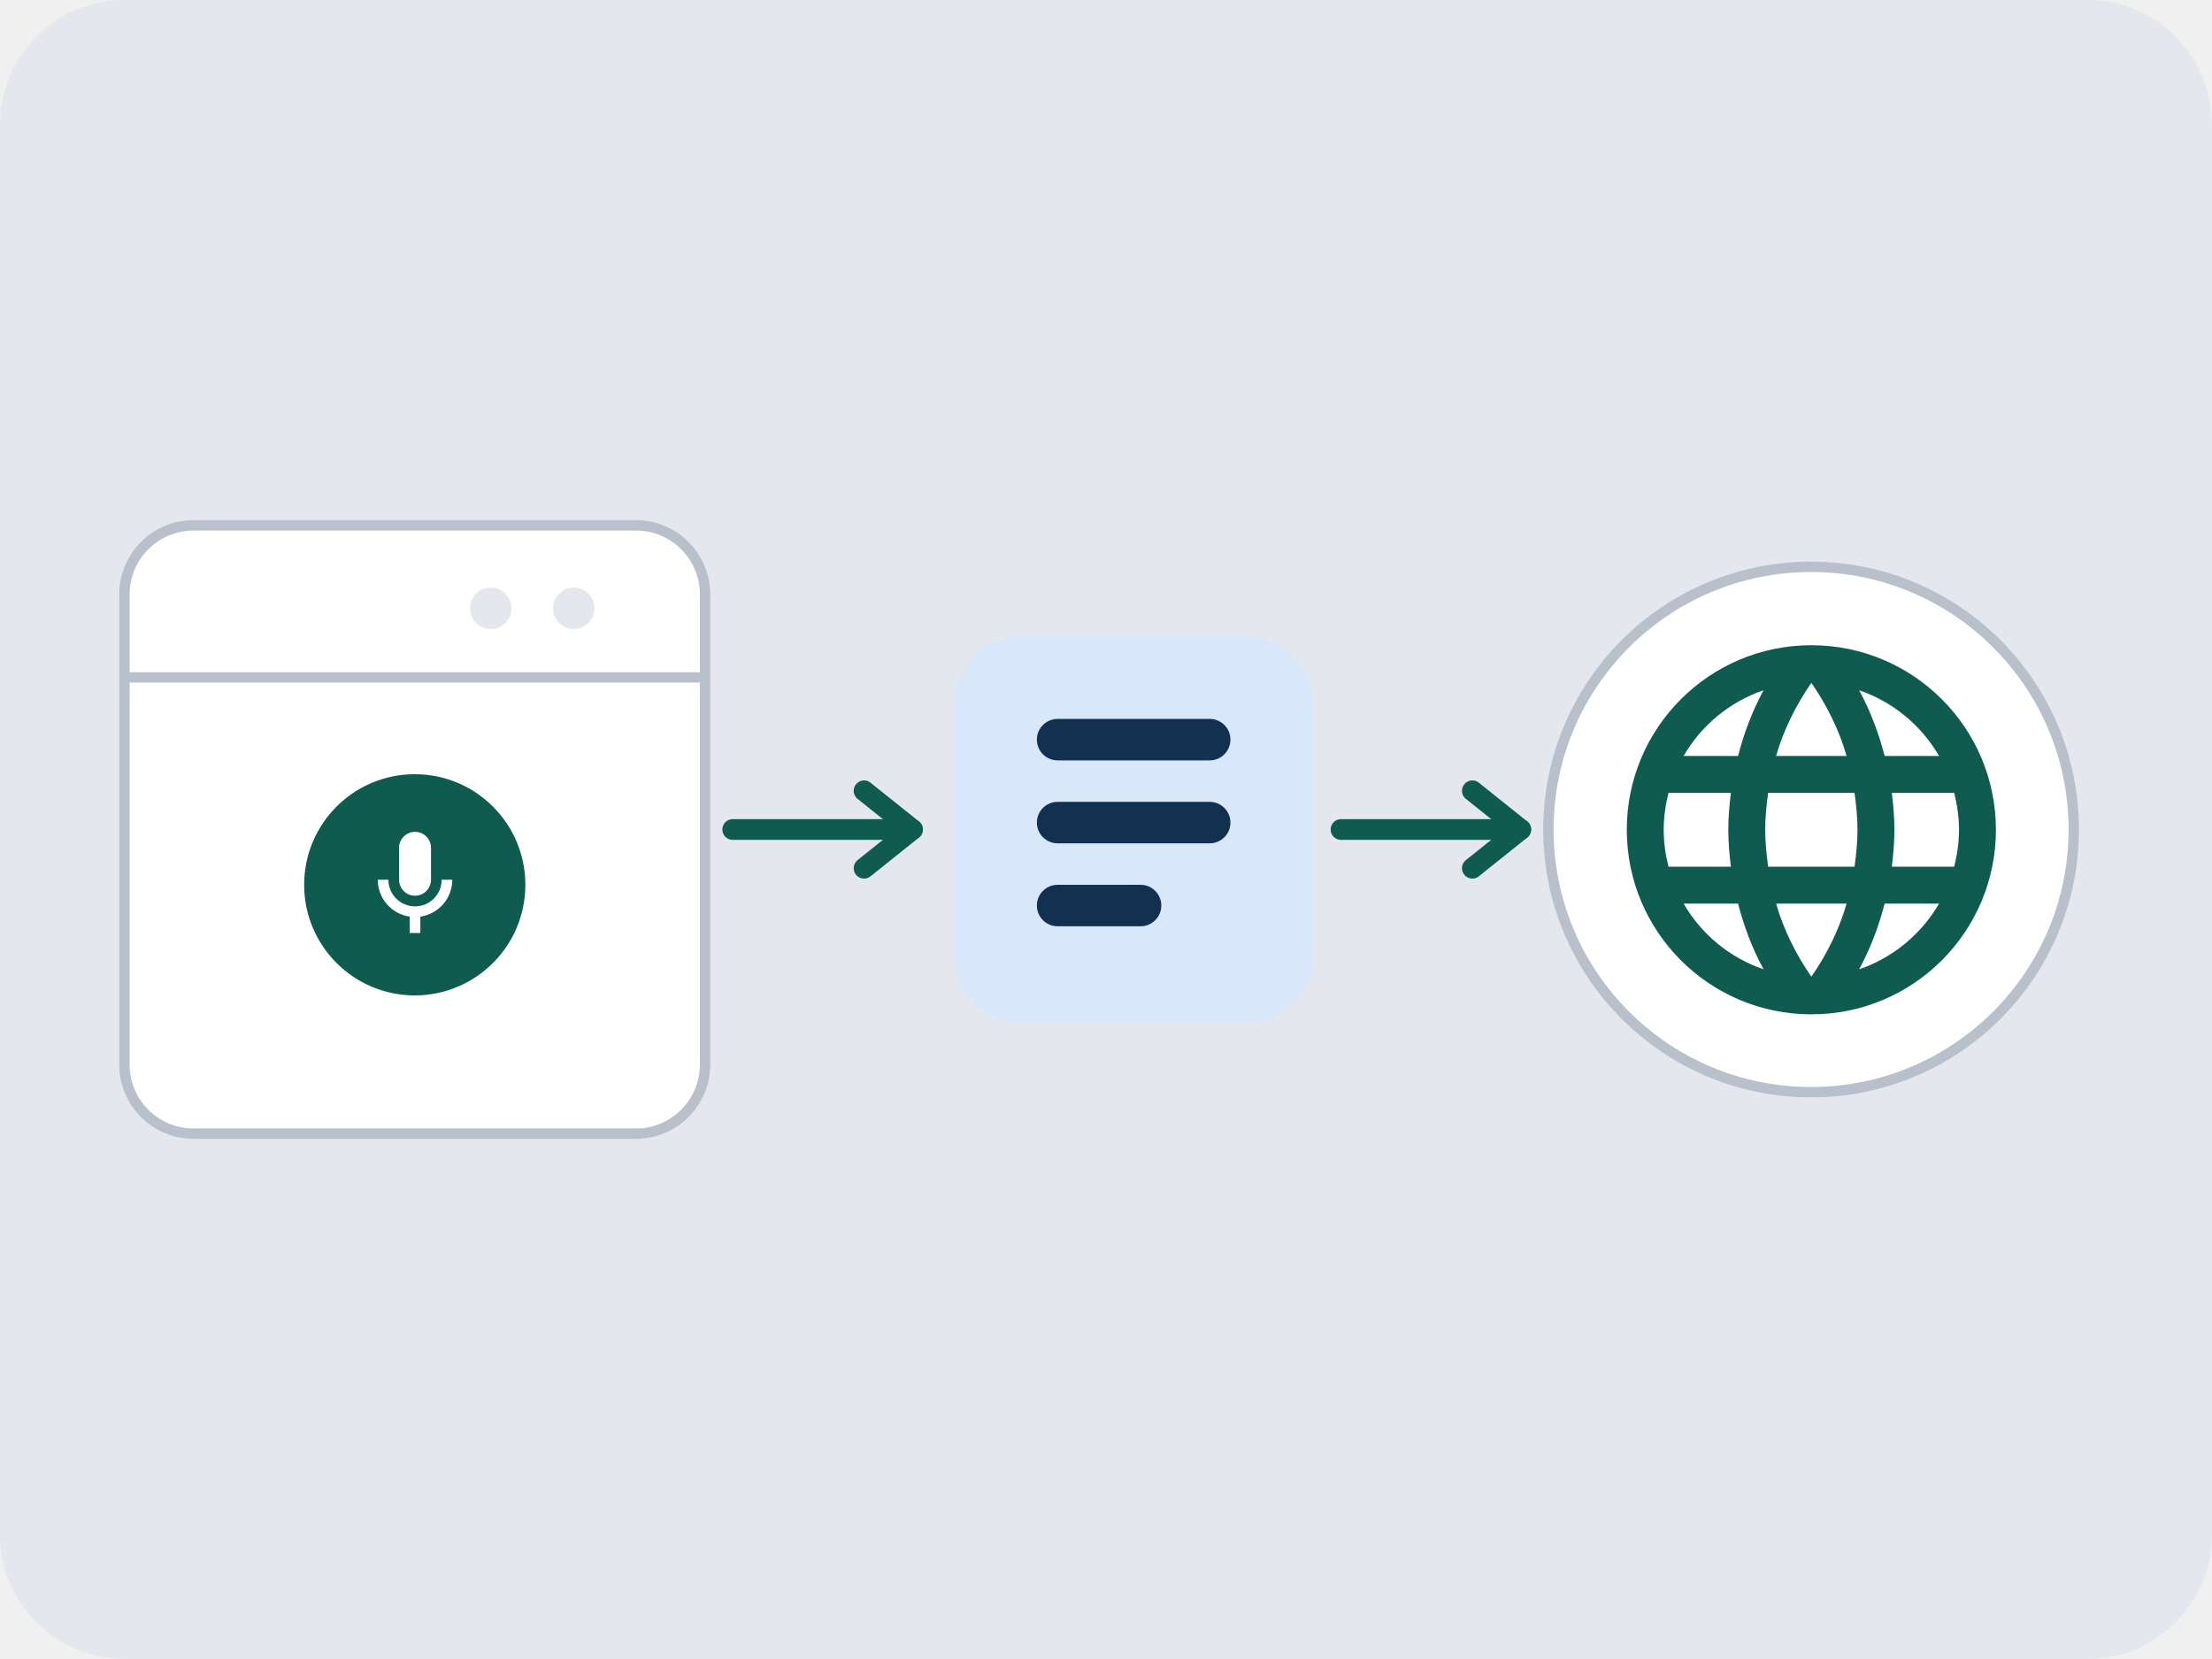
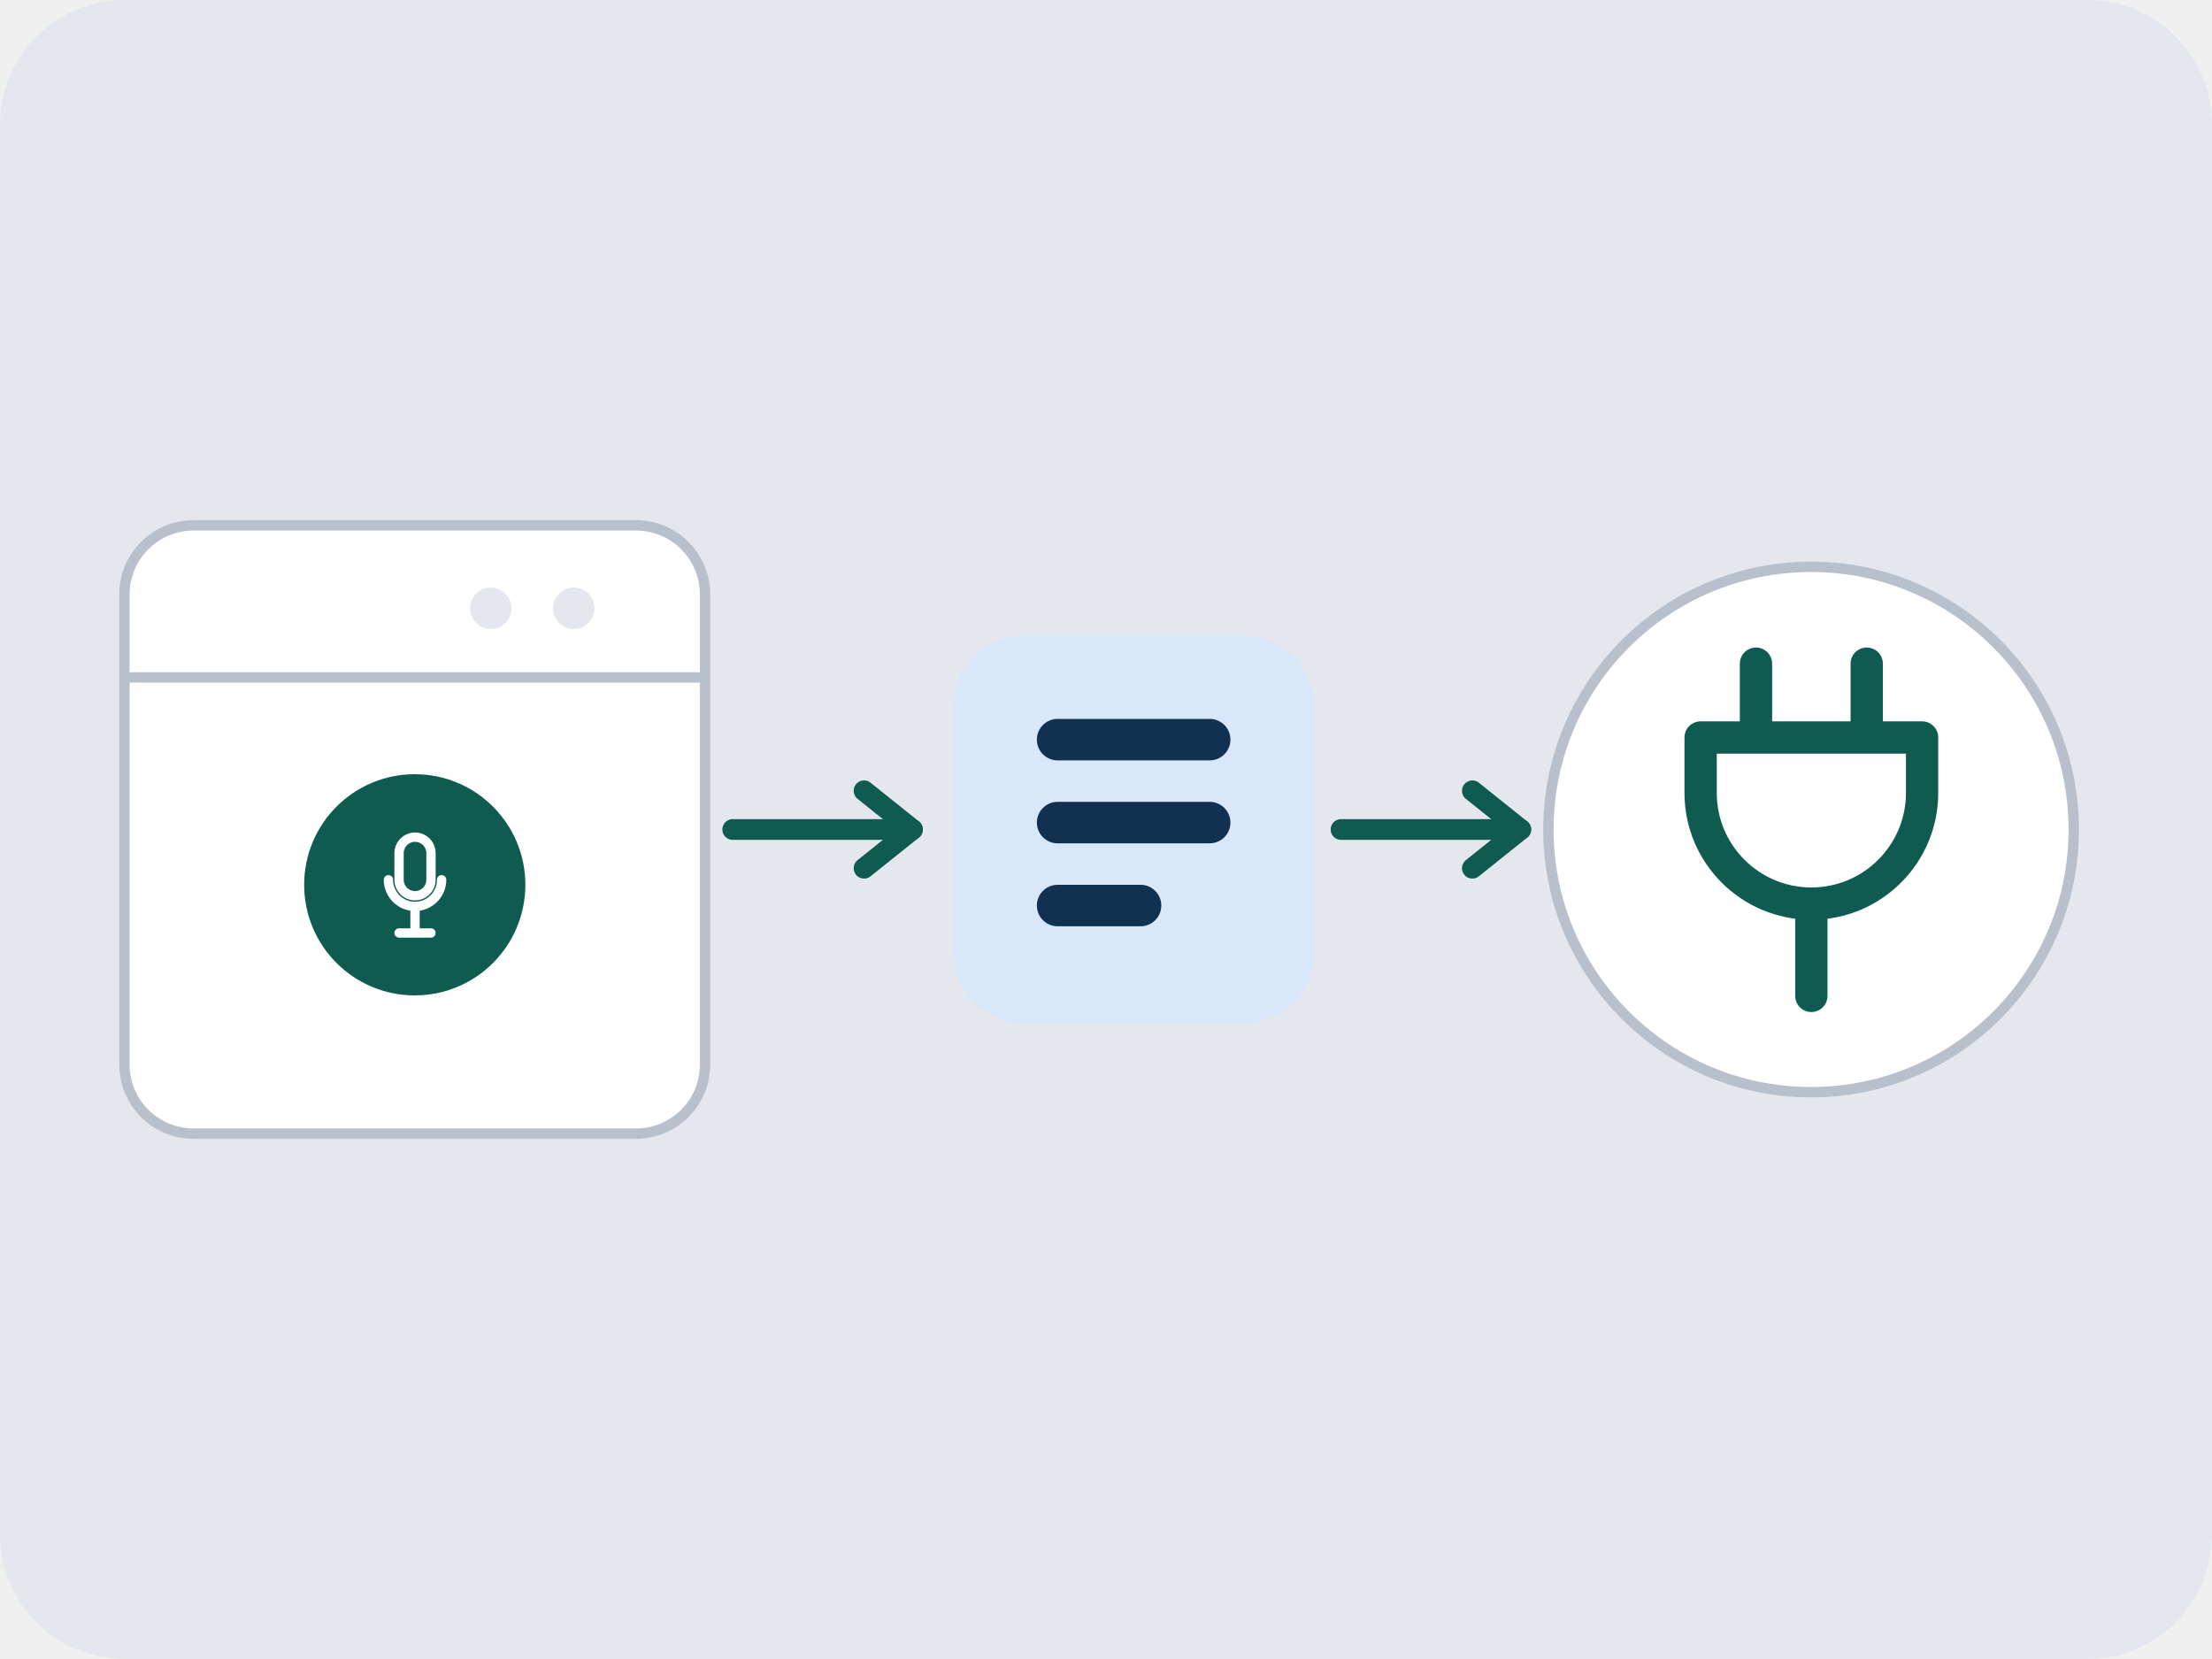
<svg xmlns="http://www.w3.org/2000/svg" width="320" height="240" viewBox="0 0 320 240">
  <path d="M18,0 h284 a18,18 0 0 1 18,18 v204 a18,18 0 0 1 -18,18 h-284 a18,18 0 0 1 -18,-18 v-204 a18,18 0 0 1 18,-18 z" fill="#E4E8EE" data-fill="SurfaceHigh" />
  <path d="M28,76 h64 a10,10 0 0 1 10,10 v68 a10,10 0 0 1 -10,10 h-64 a10,10 0 0 1 -10,-10 v-68 a10,10 0 0 1 10,-10 z" fill="#FFFFFF" data-fill="Surface" stroke="#B8C0CC" data-stroke="Separator" stroke-width="1.5" stroke-linecap="round" stroke-linejoin="round" />
  <path d="M19,98 h82" fill="none" stroke="#B8C0CC" data-stroke="Separator" stroke-width="1.5" stroke-linecap="round" stroke-linejoin="round" />
  <path d="M71,85 h0 a3,3 0 0 1 3,3 v0 a3,3 0 0 1 -3,3 h0 a3,3 0 0 1 -3,-3 v0 a3,3 0 0 1 3,-3 z" fill="#E4E8EE" data-fill="Sidebar" />
  <path d="M83,85 h0 a3,3 0 0 1 3,3 v0 a3,3 0 0 1 -3,3 h0 a3,3 0 0 1 -3,-3 v0 a3,3 0 0 1 3,-3 z" fill="#E4E8EE" data-fill="Sidebar" />
  <path d="M44,128 a16,16 0 1 0 32,0 a16,16 0 1 0 -32,0 z" fill="#0F5B50" data-fill="Accent" />
-   <path d="M12,2A3,3 0 0,1 15,5V11A3,3 0 0,1 12,14A3,3 0 0,1 9,11V5A3,3 0 0,1 12,2M19,11C19,14.53 16.39,17.44 13,17.93V21H11V17.93C7.61,17.44 5,14.53 5,11H7A5,5 0 0,0 12,16A5,5 0 0,0 17,11H19Z" fill="#FFFFFF" data-fill="OnAccent" transform="translate(50.8 118.8) scale(0.77)" />
+   <path d="M 12 3 a 3 3 0 0 1 3 3 v 5 a 3 3 0 0 1 -6 0 V 6 a 3 3 0 0 1 3 -3 z M 7 11 a 5 5 0 0 0 10 0 M 12 16 v 5 M 9 21 h 6" fill="none" stroke="#FFFFFF" data-stroke="OnAccent" stroke-width="1.75" stroke-linecap="round" stroke-linejoin="round" transform="translate(50.8 118.8) scale(0.77)" />
  <path d="M106,120 L132,120" fill="none" stroke="#0F5B50" data-stroke="Accent" stroke-width="3" stroke-linecap="round" stroke-linejoin="round" />
  <path d="M125,125.6 L132,120 L125,114.4" fill="none" stroke="#0F5B50" data-stroke="Accent" stroke-width="3" stroke-linecap="round" stroke-linejoin="round" />
  <path d="M148,92 h32 a10,10 0 0 1 10,10 v36 a10,10 0 0 1 -10,10 h-32 a10,10 0 0 1 -10,-10 v-36 a10,10 0 0 1 10,-10 z" fill="#D8E7FA" data-fill="Managed" />
  <path d="M153,104 h22 a3,3 0 0 1 3,3 v0 a3,3 0 0 1 -3,3 h-22 a3,3 0 0 1 -3,-3 v0 a3,3 0 0 1 3,-3 z" fill="#12304F" data-fill="OnManaged" />
  <path d="M153,116 h22 a3,3 0 0 1 3,3 v0 a3,3 0 0 1 -3,3 h-22 a3,3 0 0 1 -3,-3 v0 a3,3 0 0 1 3,-3 z" fill="#12304F" data-fill="OnManaged" />
  <path d="M153,128 h12 a3,3 0 0 1 3,3 v0 a3,3 0 0 1 -3,3 h-12 a3,3 0 0 1 -3,-3 v0 a3,3 0 0 1 3,-3 z" fill="#12304F" data-fill="OnManaged" />
  <path d="M194,120 L220,120" fill="none" stroke="#0F5B50" data-stroke="Accent" stroke-width="3" stroke-linecap="round" stroke-linejoin="round" />
  <path d="M213,125.6 L220,120 L213,114.4" fill="none" stroke="#0F5B50" data-stroke="Accent" stroke-width="3" stroke-linecap="round" stroke-linejoin="round" />
  <path d="M224,120 a38,38 0 1 0 76,0 a38,38 0 1 0 -76,0 z" fill="#FFFFFF" data-fill="Surface" stroke="#B8C0CC" data-stroke="Separator" stroke-width="1.5" stroke-linecap="round" stroke-linejoin="round" />
-   <path d="M12,2A10,10 0 1,0 22,12A10,10 0 0,0 12,2M18.92,8H15.97C15.65,6.75 15.19,5.55 14.59,4.44C16.43,5.07 17.96,6.35 18.92,8M12,4.04C12.83,5.24 13.5,6.57 13.91,8H10.09C10.5,6.57 11.17,5.24 12,4.04M4.26,14C4.1,13.36 4,12.69 4,12C4,11.31 4.1,10.64 4.26,10H7.64C7.56,10.66 7.5,11.32 7.5,12C7.5,12.68 7.56,13.34 7.64,14H4.26M5.08,16H8.03C8.35,17.25 8.81,18.45 9.41,19.56C7.57,18.93 6.04,17.66 5.08,16M8.03,8H5.08C6.04,6.34 7.57,5.07 9.41,4.44C8.81,5.55 8.35,6.75 8.03,8M12,19.96C11.17,18.76 10.5,17.43 10.09,16H13.91C13.5,17.43 12.83,18.76 12,19.96M14.34,14H9.66C9.57,13.34 9.5,12.68 9.5,12C9.5,11.32 9.57,10.65 9.66,10H14.34C14.43,10.65 14.5,11.32 14.5,12C14.5,12.68 14.43,13.34 14.34,14M14.59,19.56C15.19,18.45 15.65,17.25 15.97,16H18.92C17.96,17.65 16.43,18.93 14.59,19.56M16.36,14C16.44,13.34 16.5,12.68 16.5,12C16.5,11.32 16.44,10.66 16.36,10H19.74C19.9,10.64 20,11.31 20,12C20,12.69 19.9,13.36 19.74,14H16.36Z" fill="#0F5B50" data-fill="Accent" transform="translate(230 88) scale(2.67)" />
+   <path d="M 9 3 v 4 M 15 3 v 4 M 6 7 h 12 v 3 a 6 6 0 0 1 -12 0 z M 12 16 v 5" fill="none" stroke="#0F5B50" data-stroke="Accent" stroke-width="1.75" stroke-linecap="round" stroke-linejoin="round" transform="translate(230 88) scale(2.67)" />
</svg>
